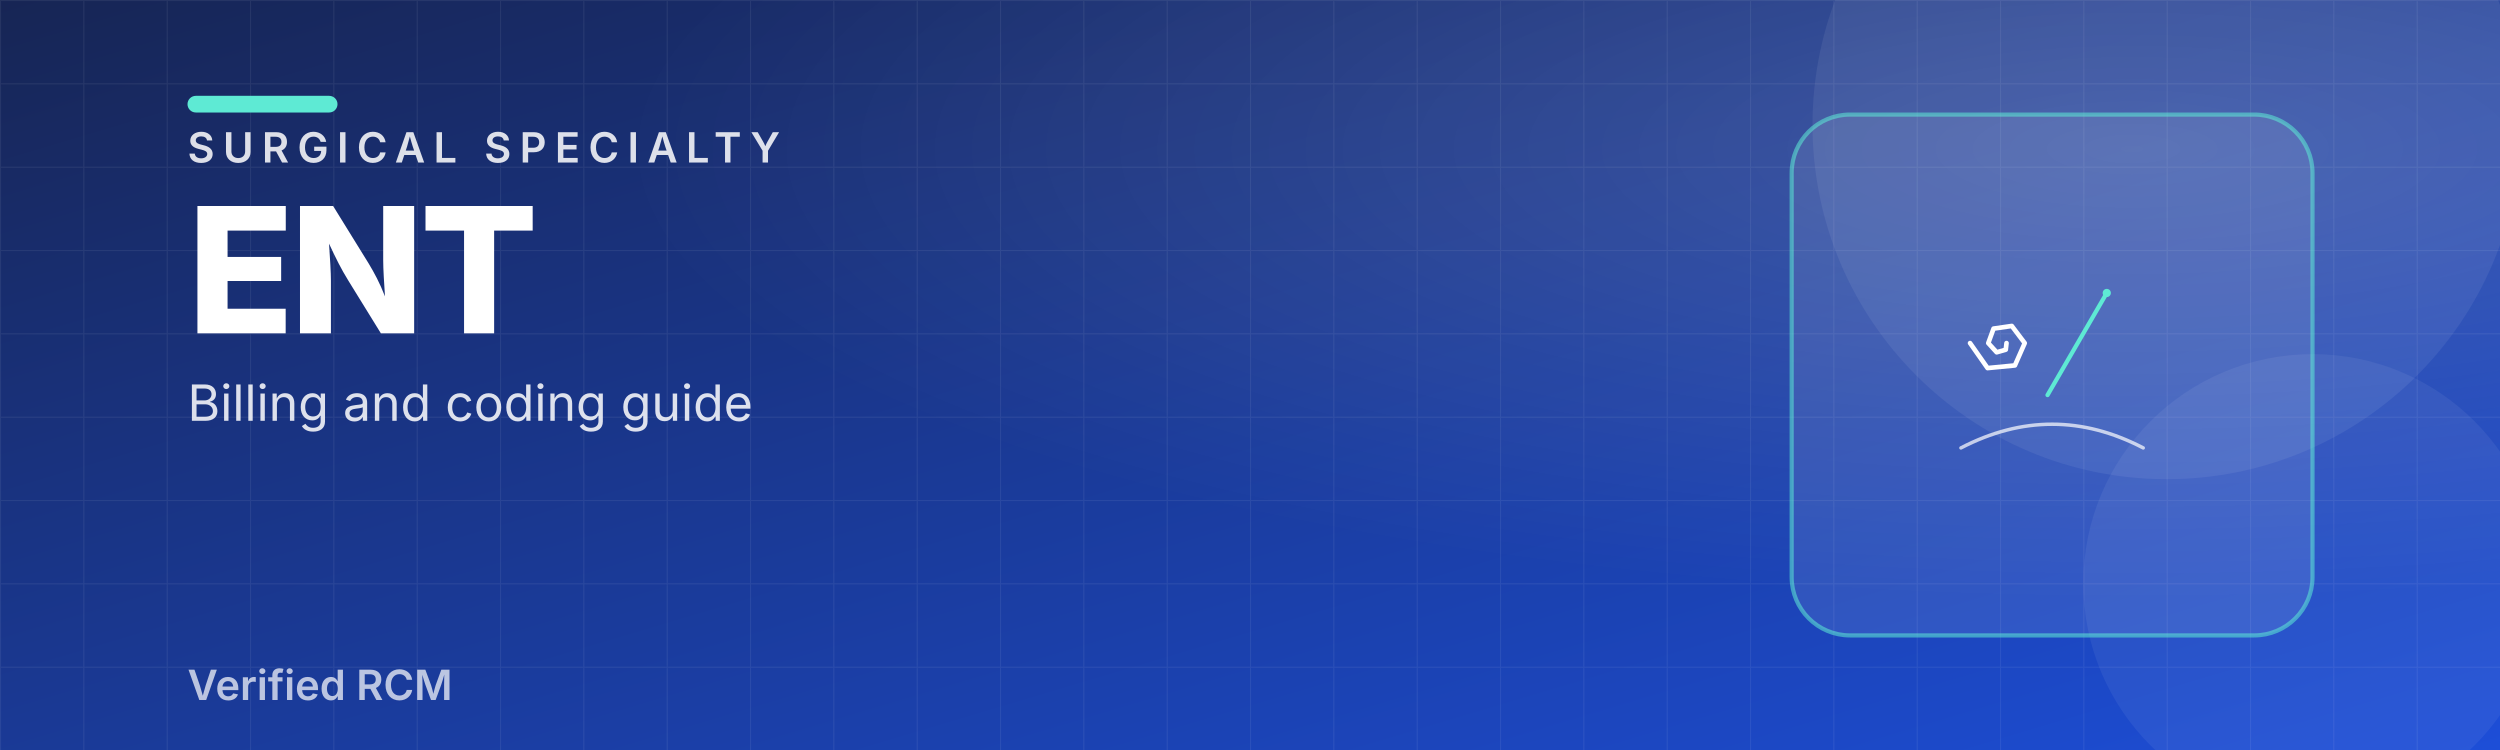
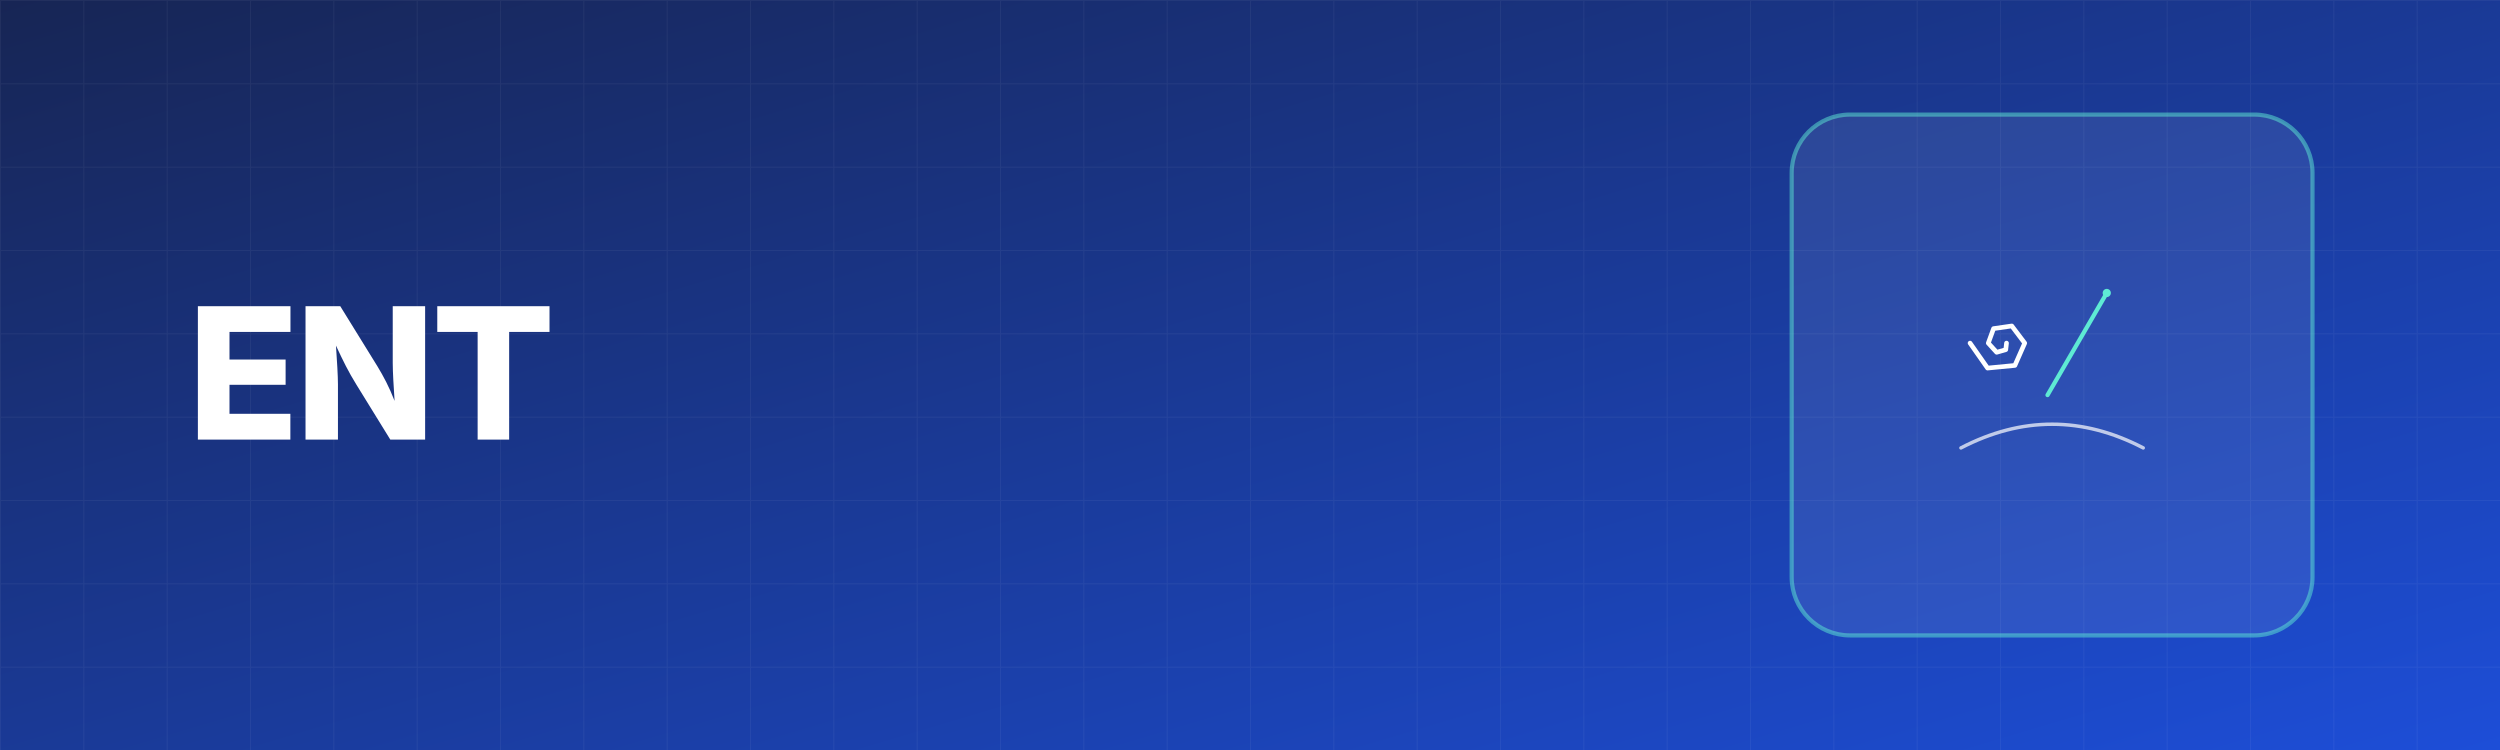
<svg xmlns="http://www.w3.org/2000/svg" width="1200" height="360" viewBox="0 0 1200 360" role="img" aria-label="ENT, Billing and coding guide">
  <defs>
    <linearGradient id="bgspecialtyent" x1="0" y1="0" x2="1" y2="1">
      <stop offset="0" stop-color="#172554" />
      <stop offset="1" stop-color="#1d4ed8" />
    </linearGradient>
-     <radialGradient id="glspecialtyent" cx="0.85" cy="0.2" r="0.6">
-       <stop offset="0" stop-color="#ffffff" stop-opacity="0.16" />
-       <stop offset="1" stop-color="#ffffff" stop-opacity="0" />
-     </radialGradient>
    <pattern id="grspecialtyent" width="40" height="40" patternUnits="userSpaceOnUse">
-       <path d="M40 0H0V40" fill="none" stroke="#ffffff" stroke-opacity="0.07" stroke-width="1" />
+       <path d="M40 0H0V40" fill="none" stroke="#ffffff" stroke-opacity="0.05" stroke-width="1" />
    </pattern>
    <clipPath id="cpspecialtyent">
      <rect x="860" y="55" width="250" height="250" rx="28" />
    </clipPath>
  </defs>
  <rect width="1200" height="360" fill="url(#bgspecialtyent)" />
  <rect width="1200" height="360" fill="url(#grspecialtyent)" />
-   <rect width="1200" height="360" fill="url(#glspecialtyent)" />
-   <circle cx="1040" cy="60" r="170" fill="#ffffff" fill-opacity="0.07" />
-   <circle cx="1110" cy="280" r="110" fill="#ffffff" fill-opacity="0.06" />
-   <rect x="860" y="55" width="250" height="250" rx="28" fill="#ffffff" fill-opacity="0.09" stroke="#5eead4" stroke-opacity="0.55" stroke-width="2" />
+   <rect x="860" y="55" width="250" height="250" rx="28" fill="#ffffff" fill-opacity="0.08" stroke="#5eead4" stroke-opacity="0.5" stroke-width="2" />
  <g clip-path="url(#cpspecialtyent)">
    <g transform="translate(880 75) scale(0.4375)">
      <path d="M190,205 L189.2,212.2 L179.2,215.1 L170,205 L175.8,189.1 L195.8,186.2 L210,205 L199.2,229.5 L169.2,232.4 L150,205" fill="none" stroke="#ffffff" stroke-width="5.10" stroke-linecap="round" stroke-linejoin="round" />
      <path d="M140,320 Q240,268 340,320" fill="none" stroke="#ffffff" stroke-opacity=".7" stroke-width="3.82" stroke-linecap="round" stroke-linejoin="round" />
      <path d="M300,150 L235,262" fill="none" stroke="#5eead4" stroke-width="4.67" stroke-linecap="round" stroke-linejoin="round" />
      <circle cx="300" cy="150" r="4.5" fill="#5eead4" />
    </g>
  </g>
-   <rect x="90" y="46" width="72" height="8" rx="4" fill="#5eead4" />
-   <text x="90" y="78" font-family="Inter, 'Segoe UI', Helvetica, Arial, sans-serif" font-size="20" font-weight="600" fill="#ffffff" fill-opacity="0.85" letter-spacing="4">SURGICAL SPECIALTY</text>
-   <text x="90" y="160" font-family="Inter, 'Segoe UI', Helvetica, Arial, sans-serif" font-size="84" font-weight="800" fill="#ffffff" letter-spacing="-2">ENT</text>
-   <text x="90" y="202" font-family="Inter, 'Segoe UI', Helvetica, Arial, sans-serif" font-size="24" fill="#ffffff" fill-opacity="0.85">Billing and coding guide</text>
-   <text x="90" y="336" font-family="Inter, 'Segoe UI', Helvetica, Arial, sans-serif" font-size="20" font-weight="600" fill="#ffffff" fill-opacity="0.7">Verified RCM</text>
+   <text x="90" y="211" font-family="Inter, 'Segoe UI', Helvetica, Arial, sans-serif" font-size="88" font-weight="800" fill="#ffffff" letter-spacing="-2">ENT</text>
</svg>
